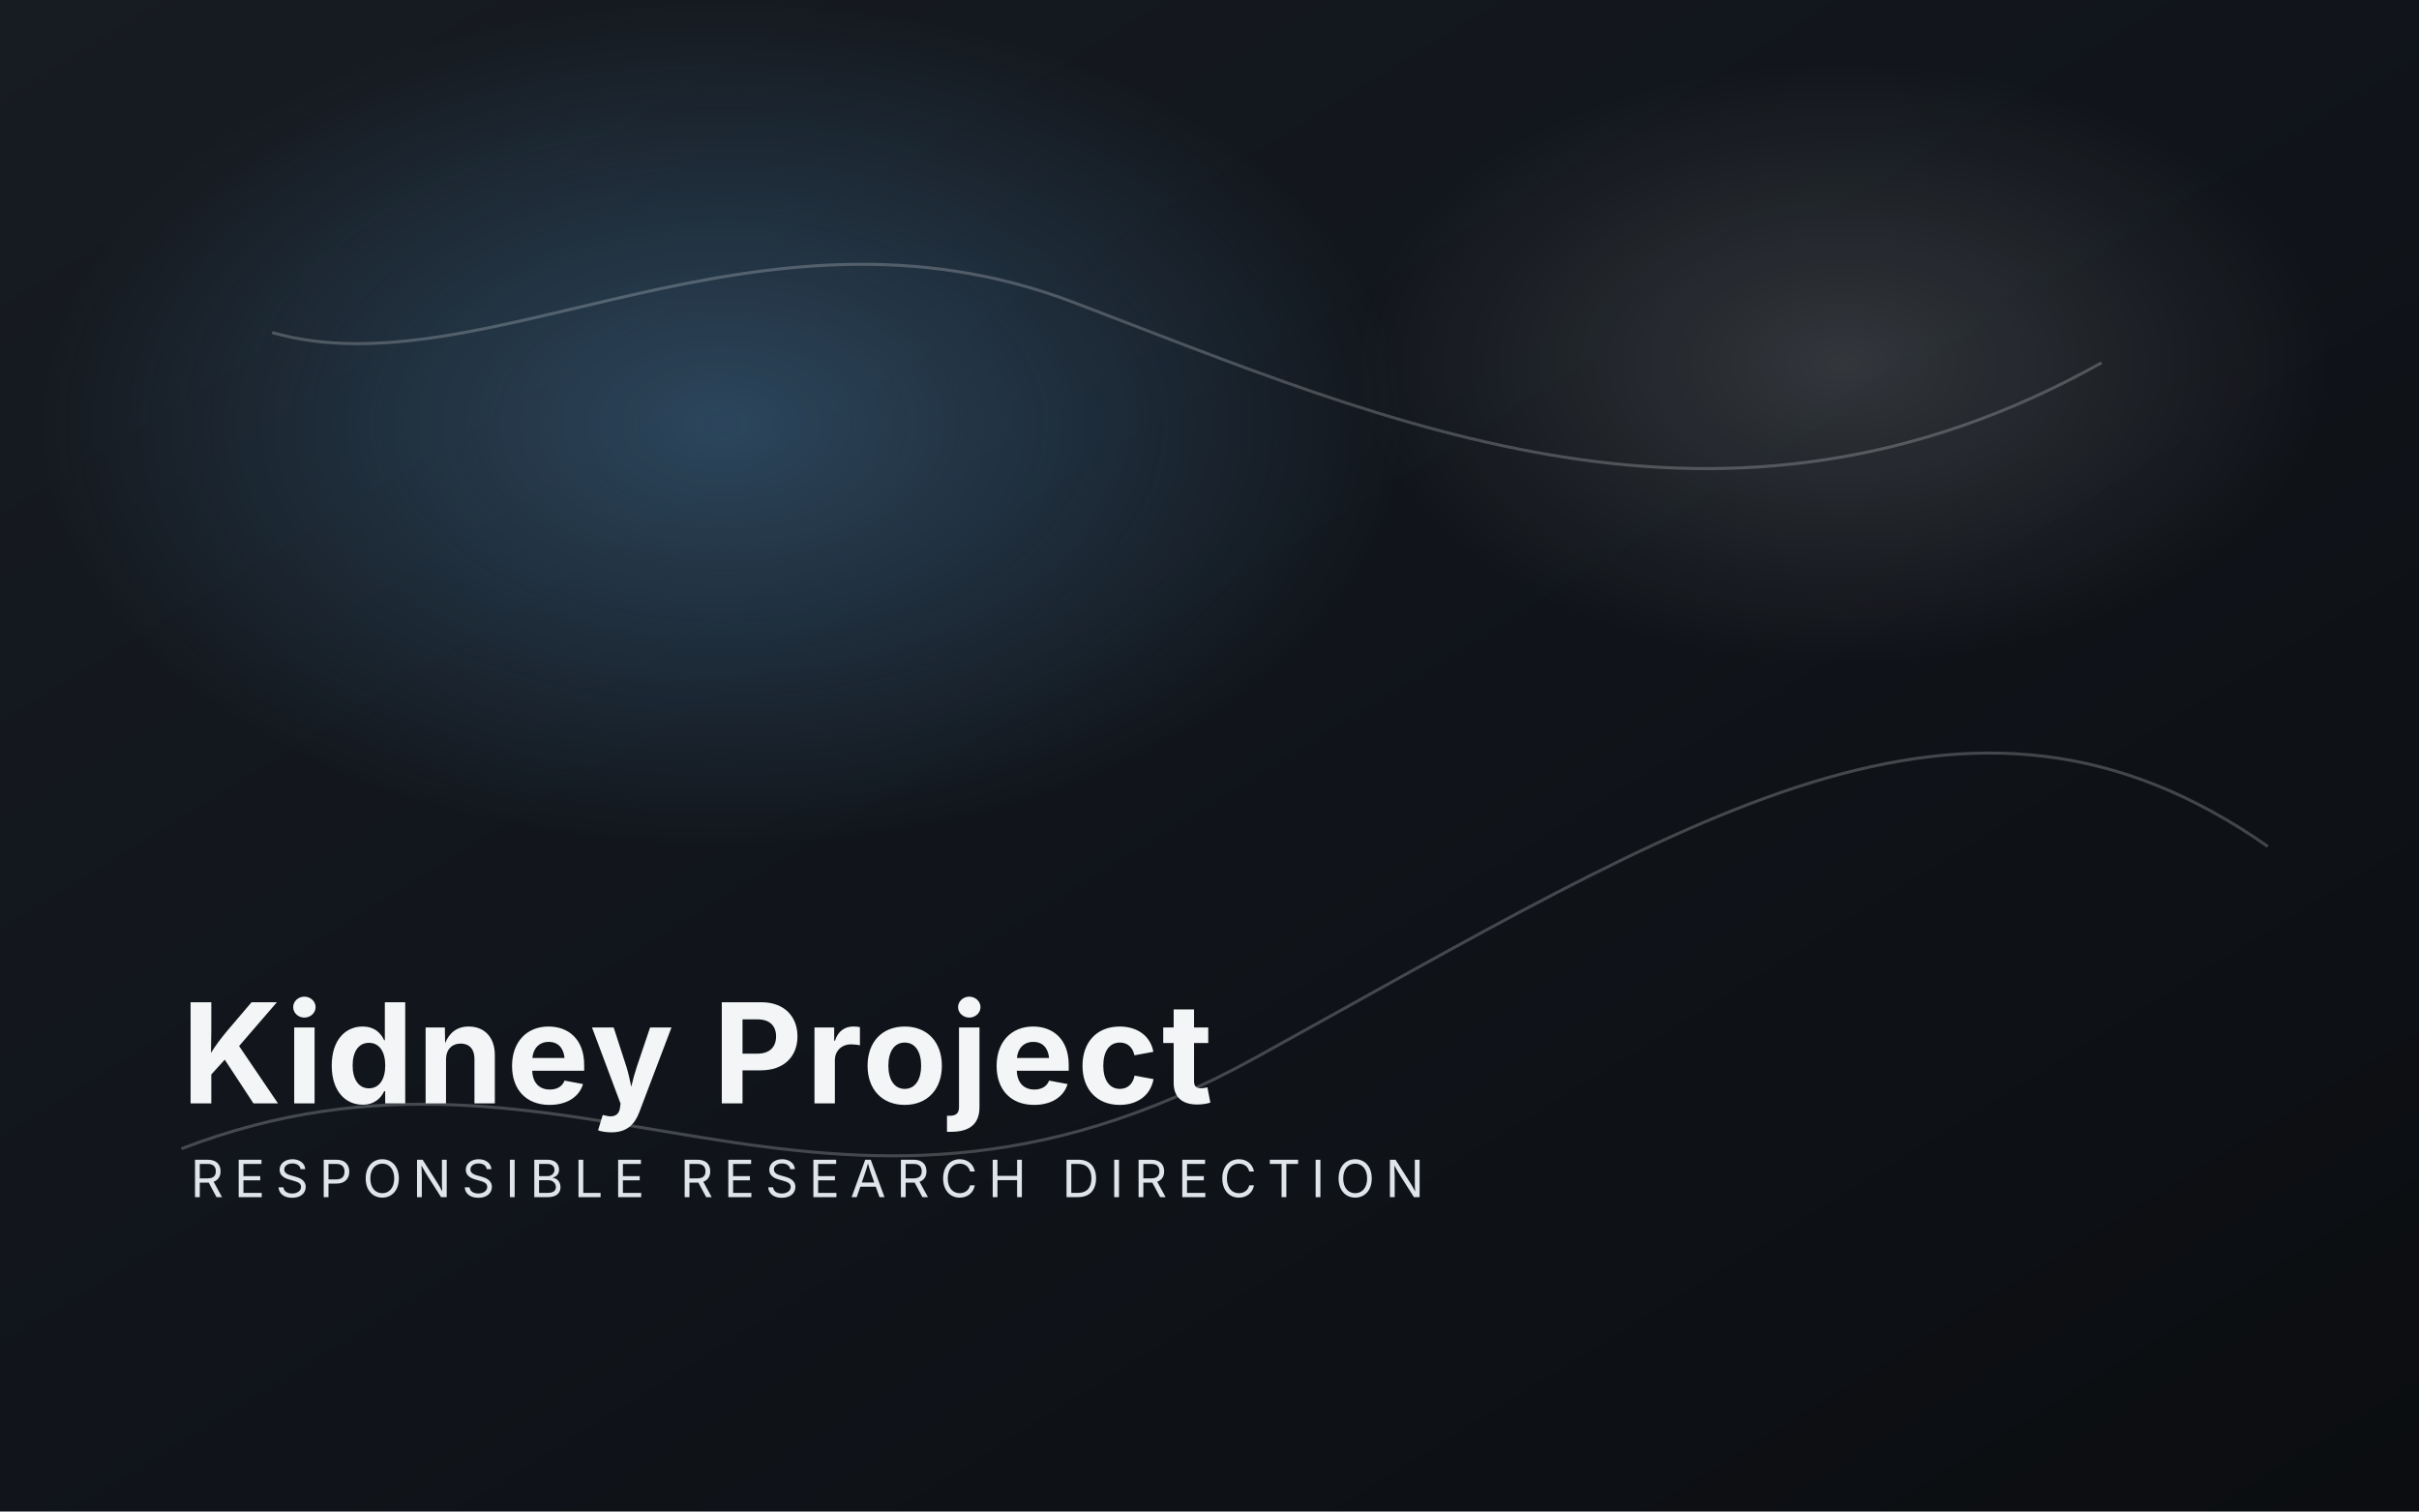
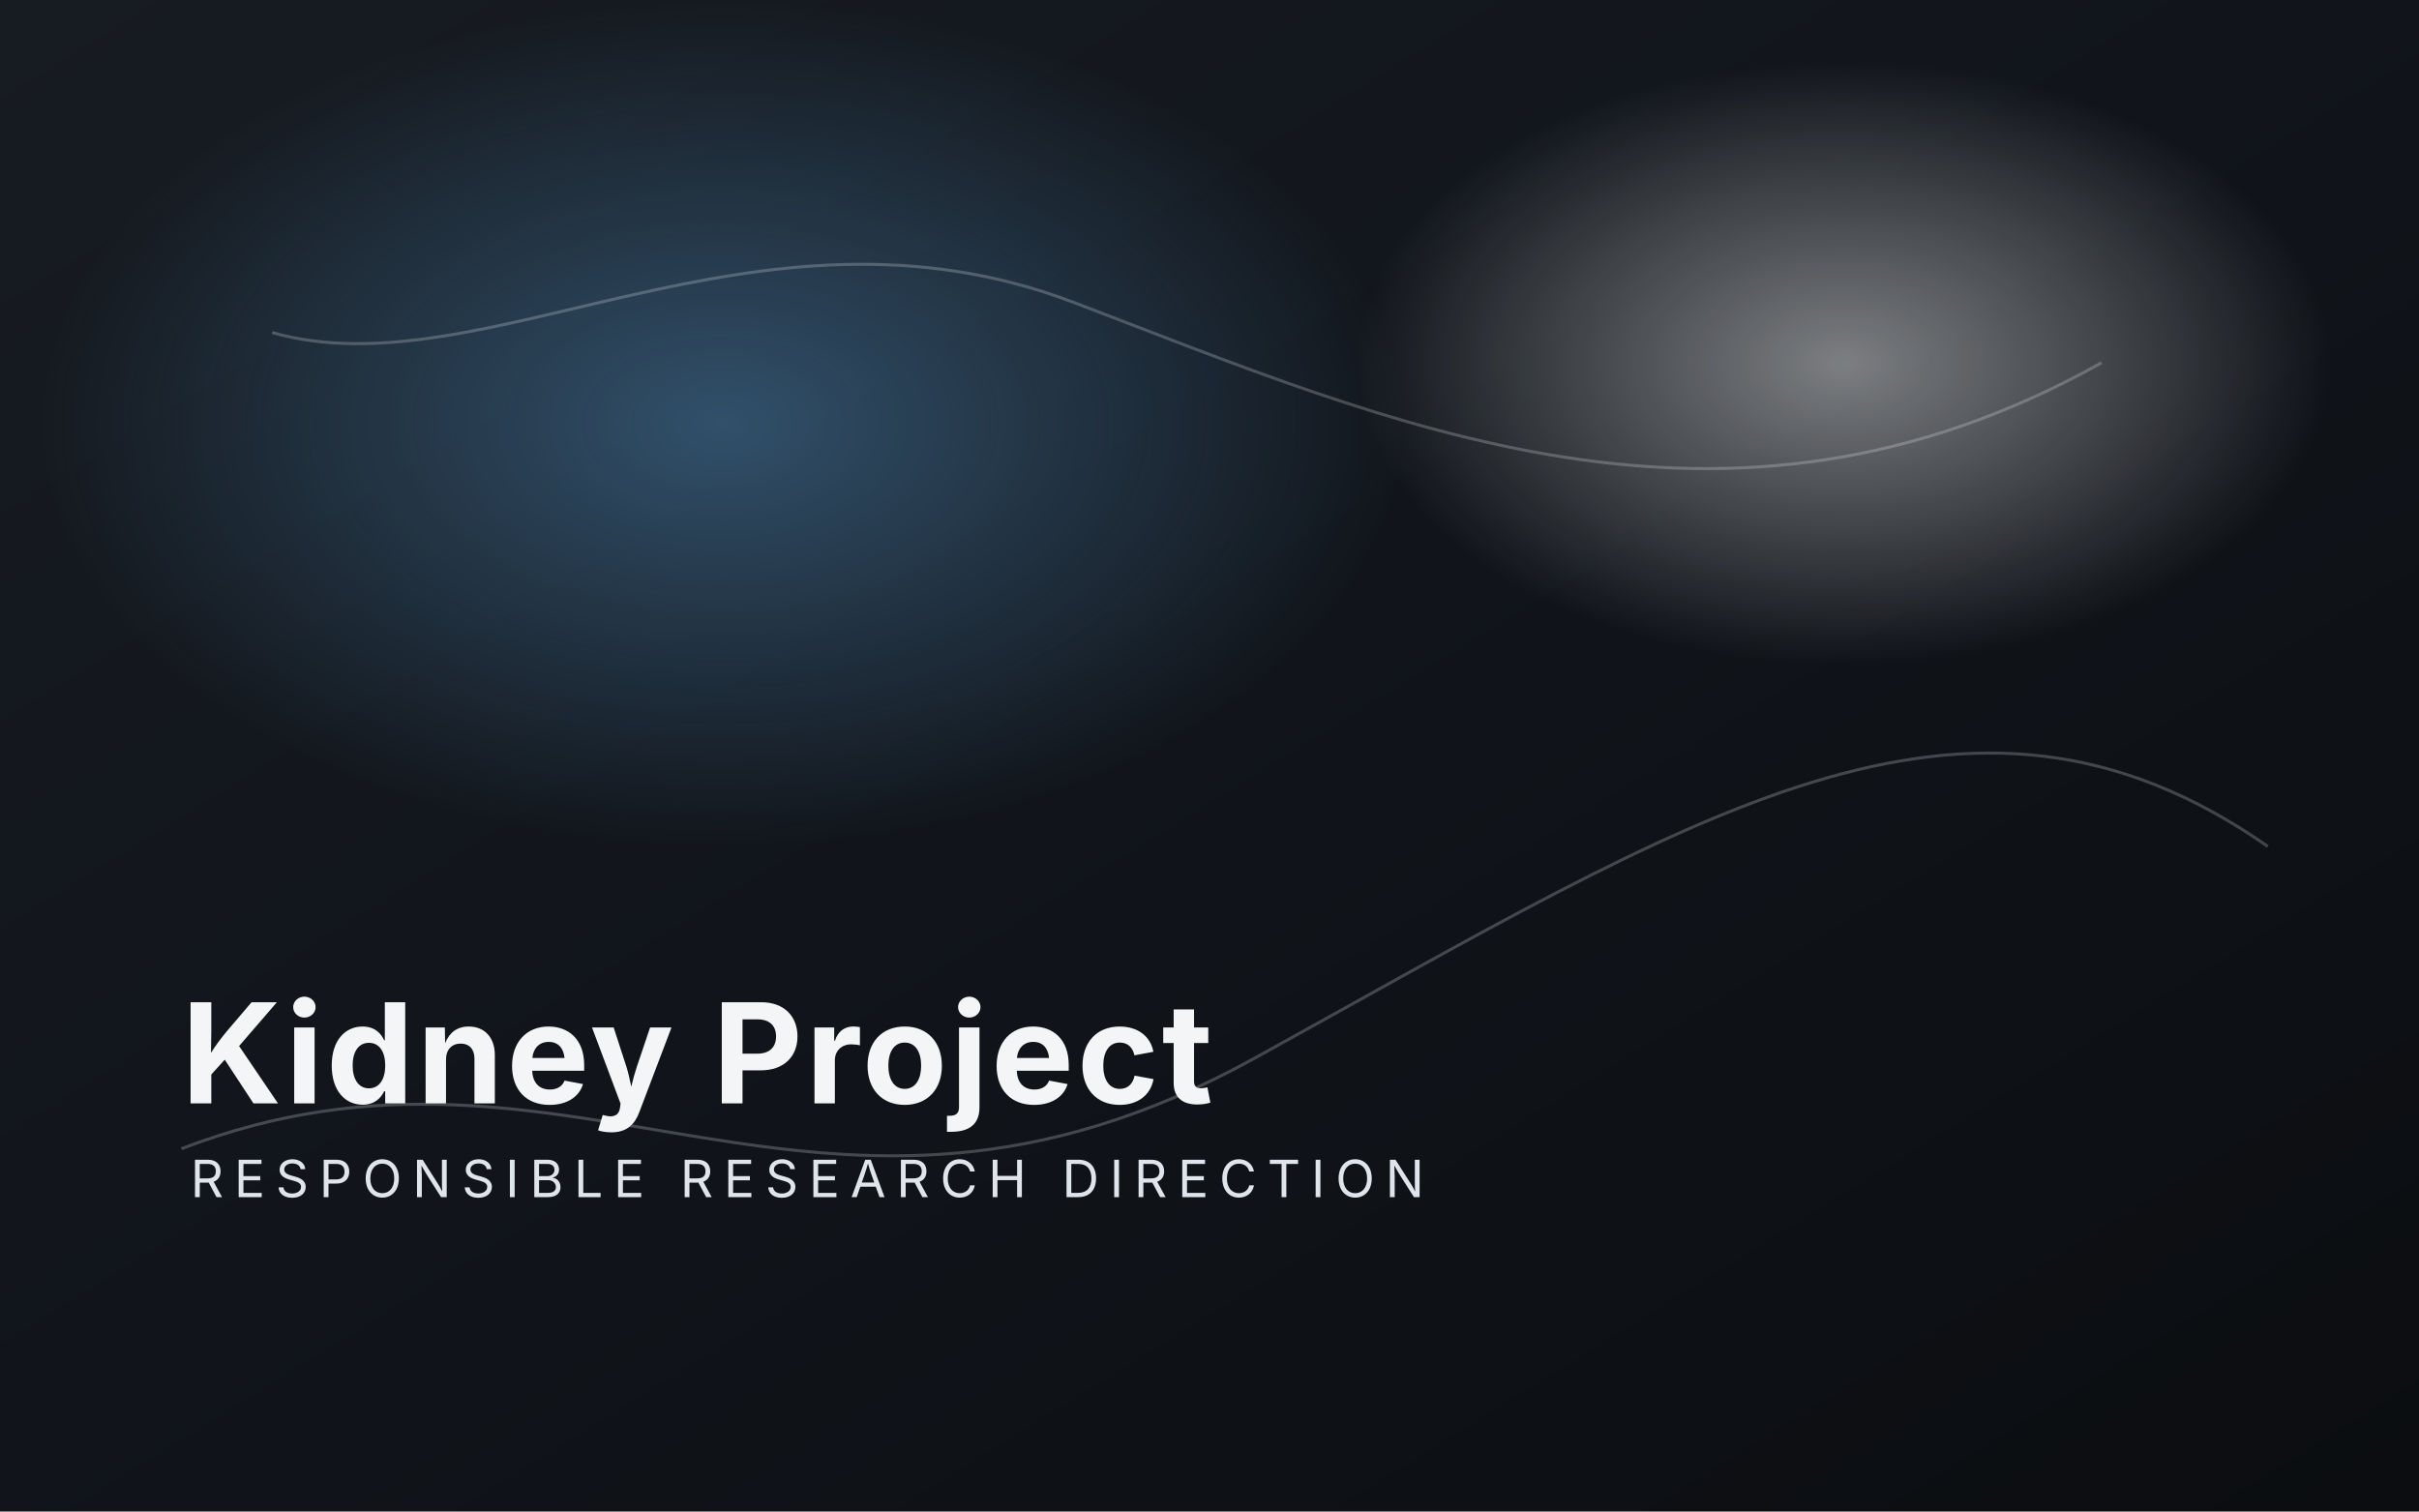
- <svg xmlns="http://www.w3.org/2000/svg" width="1600" height="1000" viewBox="0 0 1600 1000" role="img" aria-label="Kidney Project">
-   <defs>
+ <svg xmlns="http://www.w3.org/2000/svg" width="1600" height="1000" viewBox="0 0 1600 1000" role="img" aria-label="Kidney Project" version="1.1" id="svg11">
+   <defs id="defs7">
    <linearGradient id="bg" x1="0" y1="0" x2="1" y2="1">
-       <stop offset="0%" stop-color="#171c22" />
-       <stop offset="55%" stop-color="#10141a" />
-       <stop offset="100%" stop-color="#0b0d10" />
+       <stop offset="0%" stop-color="#171c22" id="stop1" />
+       <stop offset="55%" stop-color="#10141a" id="stop2" />
+       <stop offset="100%" stop-color="#0b0d10" id="stop3" />
    </linearGradient>
    <radialGradient id="glow1" cx="30%" cy="28%" r="28%">
-       <stop offset="0%" stop-color="#4a7ea8" stop-opacity="0.45" />
-       <stop offset="100%" stop-color="#4a7ea8" stop-opacity="0" />
+       <stop offset="0" stop-color="#4a7ea8" stop-opacity="0.45" id="stop4" style="stop-color:#4a7ea8;stop-opacity:0.55;" />
+       <stop offset="100%" stop-color="#4a7ea8" stop-opacity="0" id="stop5" />
    </radialGradient>
    <radialGradient id="glow2" cx="76%" cy="24%" r="20%">
-       <stop offset="0%" stop-color="#ffffff" stop-opacity="0.14" />
-       <stop offset="100%" stop-color="#ffffff" stop-opacity="0" />
+       <stop offset="0" stop-color="#ffffff" stop-opacity="0.14" id="stop6" style="stop-color:#ffffff;stop-opacity:0.45;" />
+       <stop offset="100%" stop-color="#ffffff" stop-opacity="0" id="stop7" />
    </radialGradient>
  </defs>
-   <rect width="1600" height="1000" fill="url(#bg)" />
-   <rect width="1600" height="1000" fill="url(#glow1)" />
-   <rect width="1600" height="1000" fill="url(#glow2)" />
-   <g opacity="0.22" stroke="#ffffff" stroke-width="2" fill="none">
-     <path d="M120 760 C380 660, 540 860, 830 700 S1300 420, 1500 560" />
-     <path d="M180 220 C320 260, 500 120, 710 200 S1140 380, 1390 240" />
+   <rect width="1600" height="1000" fill="url(#bg)" id="rect7" />
+   <rect width="1600" height="1000" fill="url(#glow1)" id="rect8" x="0" y="0" style="display:inline" />
+   <rect width="1600" height="1000" fill="url(#glow2)" id="rect9" x="0" y="0" style="display:inline" />
+   <g opacity="0.22" stroke="#ffffff" stroke-width="2" fill="none" id="g10">
+     <path d="M120 760 C380 660, 540 860, 830 700 S1300 420, 1500 560" id="path9" />
+     <path d="M180 220 C320 260, 500 120, 710 200 S1140 380, 1390 240" id="path10" />
  </g>
-   <g>
-     <text x="120" y="730" fill="#f3f5f7" font-family="Inter, Arial, sans-serif" font-size="92" font-weight="700" letter-spacing="2">Kidney Project</text>
-     <text x="126" y="792" fill="#dfe5ea" font-family="Inter, Arial, sans-serif" font-size="34" letter-spacing="7">RESPONSIBLE RESEARCH DIRECTION</text>
+   <g id="g11">
+     <text x="120" y="730" fill="#f3f5f7" font-family="Inter, Arial, sans-serif" font-size="92" font-weight="700" letter-spacing="2" id="text10">Kidney Project</text>
+     <text x="126" y="792" fill="#dfe5ea" font-family="Inter, Arial, sans-serif" font-size="34" letter-spacing="7" id="text11">RESPONSIBLE RESEARCH DIRECTION</text>
  </g>
</svg>
